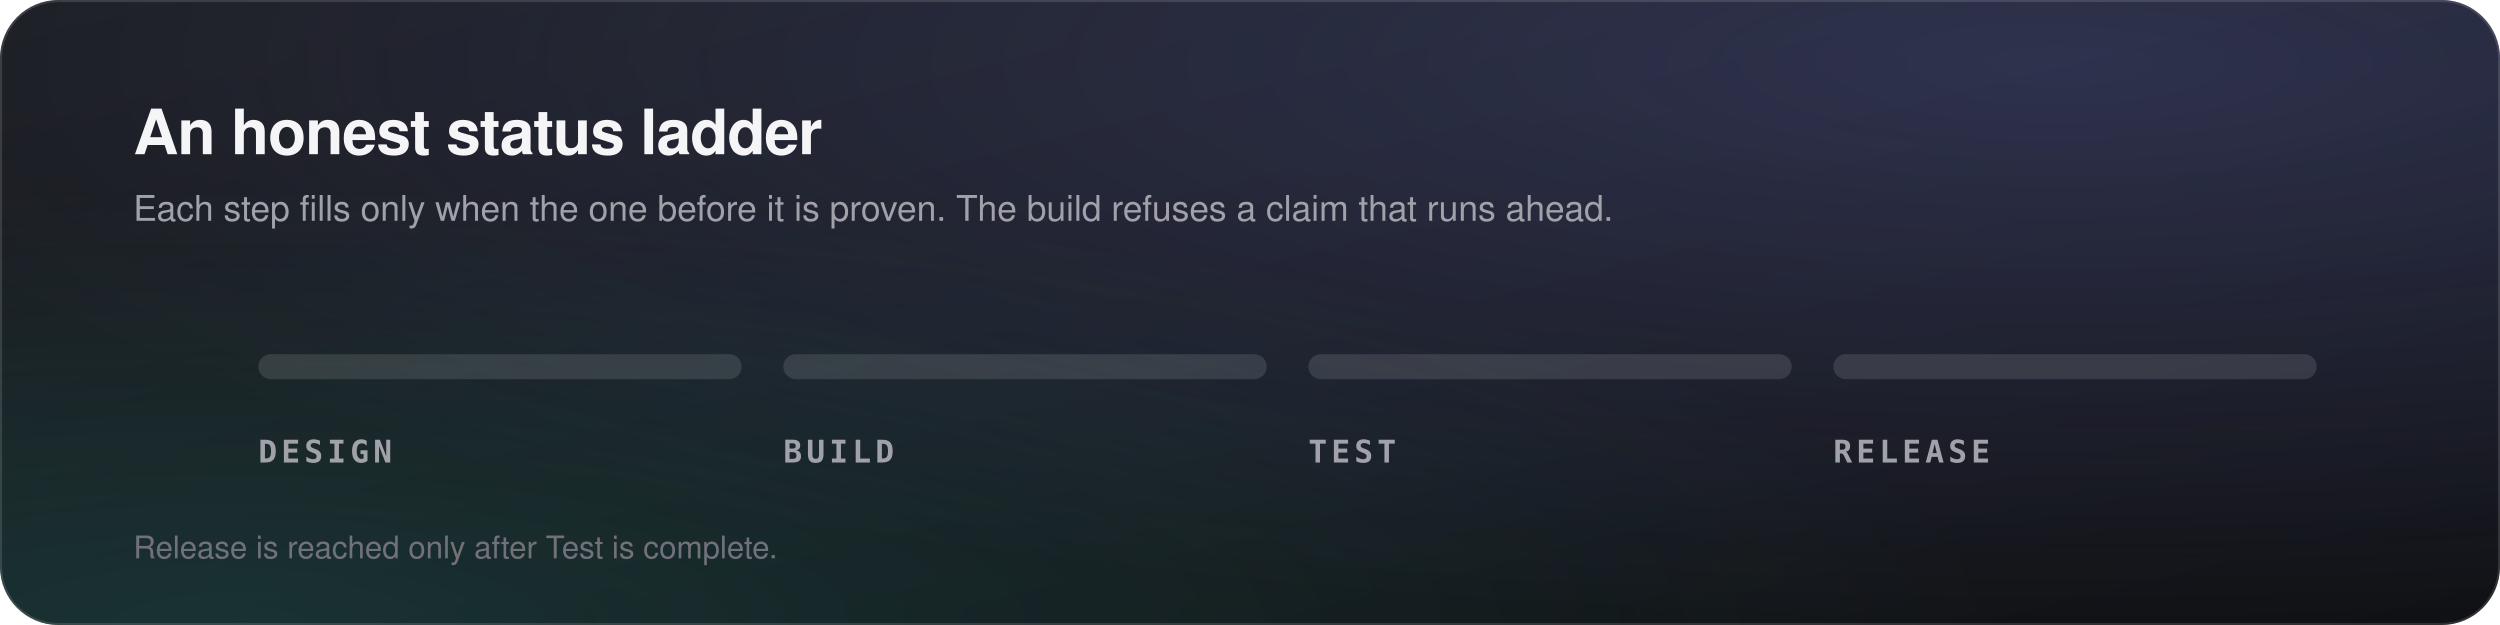
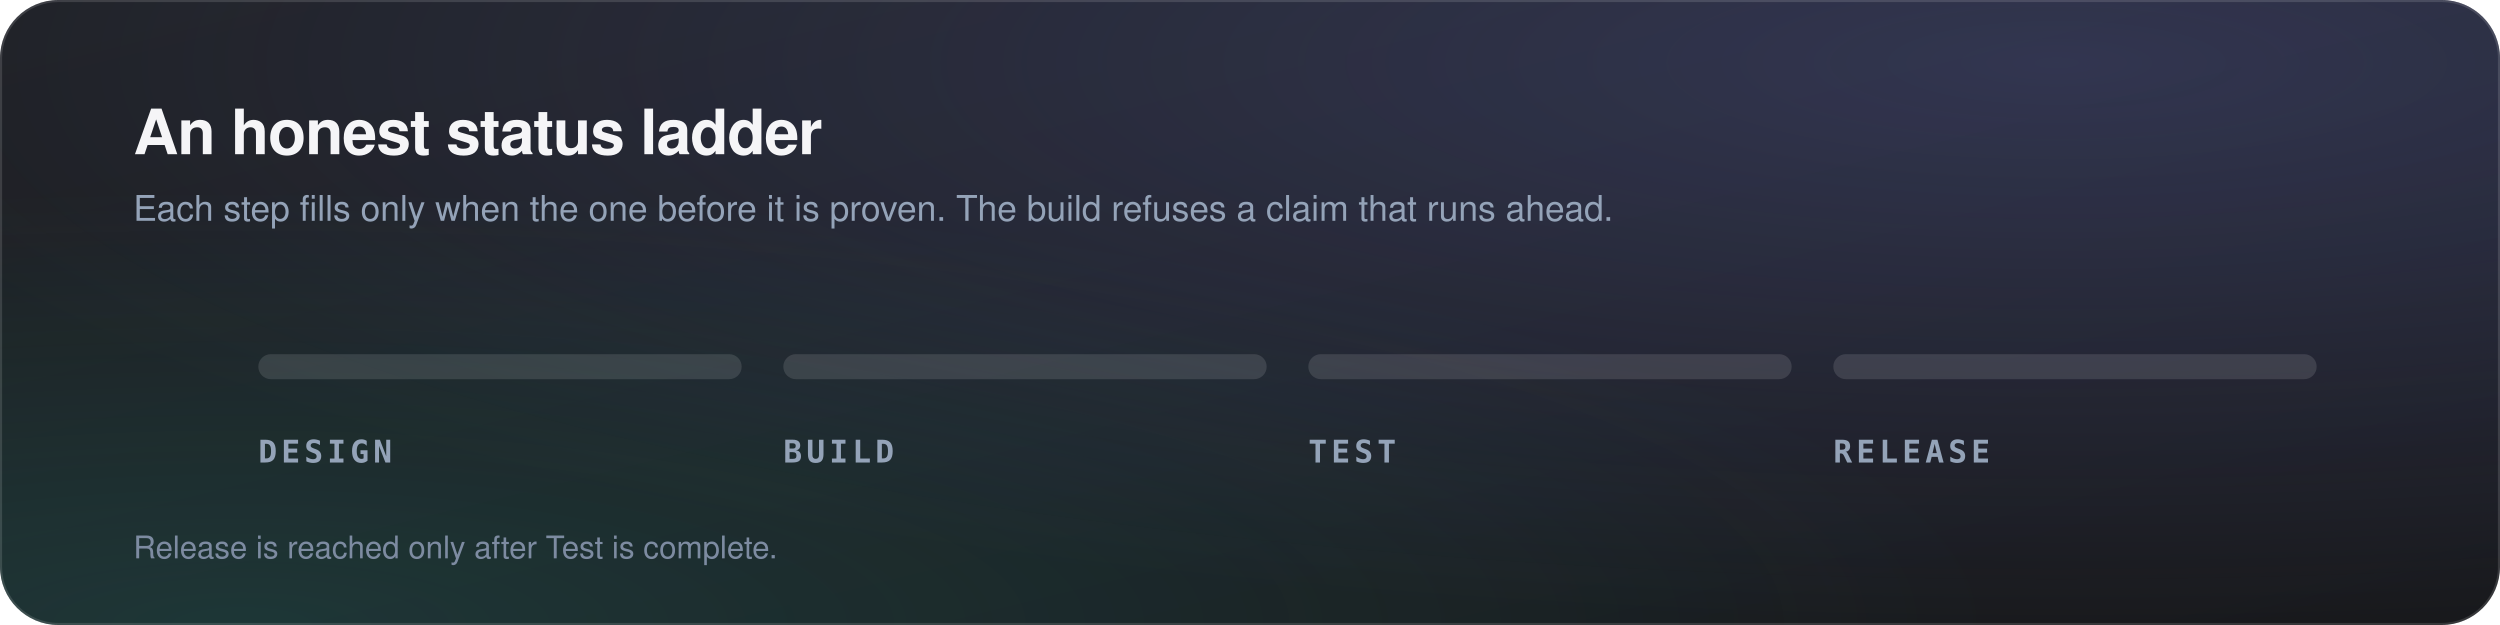
<svg xmlns="http://www.w3.org/2000/svg" viewBox="0 0 1200 300" width="1200" height="300" role="img" aria-label="Animated status ladder: Design, Build, Test and Release fill in order; Release only after Test.">
  <style>.f0{transform-origin:124px 0;transform:scaleX(0);animation:f0 9s infinite}@keyframes f0{0%,0.0%{transform:scaleX(0)}12.2%,88%{transform:scaleX(1)}100%{transform:scaleX(0)}}.c0{opacity:0;animation:c0 9s infinite}@keyframes c0{0%,12.2%{opacity:0}15.6%,88%{opacity:1}100%{opacity:0}}.f1{transform-origin:376px 0;transform:scaleX(0);animation:f1 9s infinite}@keyframes f1{0%,15.6%{transform:scaleX(0)}27.8%,88%{transform:scaleX(1)}100%{transform:scaleX(0)}}.c1{opacity:0;animation:c1 9s infinite}@keyframes c1{0%,27.8%{opacity:0}31.1%,88%{opacity:1}100%{opacity:0}}.f2{transform-origin:628px 0;transform:scaleX(0);animation:f2 9s infinite}@keyframes f2{0%,31.1%{transform:scaleX(0)}43.3%,88%{transform:scaleX(1)}100%{transform:scaleX(0)}}.c2{opacity:0;animation:c2 9s infinite}@keyframes c2{0%,43.3%{opacity:0}46.7%,88%{opacity:1}100%{opacity:0}}.f3{transform-origin:880px 0;transform:scaleX(0);animation:f3 9s infinite}@keyframes f3{0%,46.7%{transform:scaleX(0)}58.9%,88%{transform:scaleX(1)}100%{transform:scaleX(0)}}.c3{opacity:0;animation:c3 9s infinite}@keyframes c3{0%,58.9%{opacity:0}62.2%,88%{opacity:1}100%{opacity:0}}@media (prefers-reduced-motion: reduce){*{animation:none!important}}</style>
  <defs>
    <linearGradient id="bg" x1="0" y1="0" x2="1" y2="1">
-       <stop offset="0" stop-color="#1d1f24" />
-       <stop offset="1" stop-color="#101114" />
+       <stop offset="0" stop-color="#1f2125" />
+       <stop offset="1" stop-color="#18191c" />
    </linearGradient>
    <linearGradient id="accent" x1="0" y1="0" x2="1" y2="0">
      <stop offset="0" stop-color="#2dd4bf" />
      <stop offset=".5" stop-color="#818cf8" />
      <stop offset="1" stop-color="#c084fc" />
    </linearGradient>
    <radialGradient id="glow" cx=".82" cy=".1" r=".9">
      <stop offset="0" stop-color="#818cf8" stop-opacity=".22" />
      <stop offset="1" stop-color="#818cf8" stop-opacity="0" />
    </radialGradient>
    <radialGradient id="glow2" cx=".1" cy="1" r=".7">
      <stop offset="0" stop-color="#2dd4bf" stop-opacity=".14" />
      <stop offset="1" stop-color="#2dd4bf" stop-opacity="0" />
    </radialGradient>
  </defs>
  <rect width="1200" height="300" rx="28" fill="url(#bg)" />
  <rect width="1200" height="300" rx="28" fill="url(#glow)" />
  <rect width="1200" height="300" rx="28" fill="url(#glow2)" />
  <rect x=".5" y=".5" width="1199" height="299" rx="27.5" fill="none" stroke="rgba(255,255,255,0.13)" />
  <text x="64" y="74" font-family="-apple-system, BlinkMacSystemFont, 'Segoe UI', Helvetica, Arial, sans-serif" font-size="30" font-weight="700" fill="#f5f5f7" text-anchor="start" letter-spacing="-0.5">An honest status ladder</text>
-   <text x="64" y="106" font-family="-apple-system, BlinkMacSystemFont, 'Segoe UI', Helvetica, Arial, sans-serif" font-size="17" font-weight="400" fill="#a1a1aa" text-anchor="start" letter-spacing="0">Each step fills only when the one before it is proven. The build refuses a claim that runs ahead.</text>
+   <text x="64" y="106" font-family="-apple-system, BlinkMacSystemFont, 'Segoe UI', Helvetica, Arial, sans-serif" font-size="17" font-weight="400" fill="#94a3b8" text-anchor="start" letter-spacing="0">Each step fills only when the one before it is proven. The build refuses a claim that runs ahead.</text>
  <rect x="124" y="170" width="232" height="12" rx="6" fill="rgba(255,255,255,.12)" />
  <rect class="f0" x="124" y="170" width="232" height="12" rx="6" fill="#34d399" />
-   <text x="124" y="222" font-family="SFMono-Regular, Menlo, Consolas, monospace" font-size="15" font-weight="600" fill="#a1a1aa" text-anchor="start" letter-spacing="2">DESIGN</text>
+   <text x="124" y="222" font-family="SFMono-Regular, Menlo, Consolas, monospace" font-size="15" font-weight="600" fill="#94a3b8" text-anchor="start" letter-spacing="2">DESIGN</text>
  <g class="c0">
    <circle cx="338" cy="216" r="11" fill="#34d399" />
    <path d="M332 216 l4 4 l8 -9" fill="none" stroke="#0b1210" stroke-width="2.4" stroke-linecap="round" stroke-linejoin="round" />
  </g>
  <rect x="376" y="170" width="232" height="12" rx="6" fill="rgba(255,255,255,.12)" />
  <rect class="f1" x="376" y="170" width="232" height="12" rx="6" fill="#34d399" />
-   <text x="376" y="222" font-family="SFMono-Regular, Menlo, Consolas, monospace" font-size="15" font-weight="600" fill="#a1a1aa" text-anchor="start" letter-spacing="2">BUILD</text>
+   <text x="376" y="222" font-family="SFMono-Regular, Menlo, Consolas, monospace" font-size="15" font-weight="600" fill="#94a3b8" text-anchor="start" letter-spacing="2">BUILD</text>
  <g class="c1">
    <circle cx="590" cy="216" r="11" fill="#34d399" />
    <path d="M584 216 l4 4 l8 -9" fill="none" stroke="#0b1210" stroke-width="2.4" stroke-linecap="round" stroke-linejoin="round" />
  </g>
  <rect x="628" y="170" width="232" height="12" rx="6" fill="rgba(255,255,255,.12)" />
  <rect class="f2" x="628" y="170" width="232" height="12" rx="6" fill="#34d399" />
-   <text x="628" y="222" font-family="SFMono-Regular, Menlo, Consolas, monospace" font-size="15" font-weight="600" fill="#a1a1aa" text-anchor="start" letter-spacing="2">TEST</text>
+   <text x="628" y="222" font-family="SFMono-Regular, Menlo, Consolas, monospace" font-size="15" font-weight="600" fill="#94a3b8" text-anchor="start" letter-spacing="2">TEST</text>
  <g class="c2">
    <circle cx="842" cy="216" r="11" fill="#34d399" />
    <path d="M836 216 l4 4 l8 -9" fill="none" stroke="#0b1210" stroke-width="2.4" stroke-linecap="round" stroke-linejoin="round" />
  </g>
  <rect x="880" y="170" width="232" height="12" rx="6" fill="rgba(255,255,255,.12)" />
  <rect class="f3" x="880" y="170" width="232" height="12" rx="6" fill="#2dd4bf" />
-   <text x="880" y="222" font-family="SFMono-Regular, Menlo, Consolas, monospace" font-size="15" font-weight="600" fill="#a1a1aa" text-anchor="start" letter-spacing="2">RELEASE</text>
+   <text x="880" y="222" font-family="SFMono-Regular, Menlo, Consolas, monospace" font-size="15" font-weight="600" fill="#94a3b8" text-anchor="start" letter-spacing="2">RELEASE</text>
  <g class="c3">
    <circle cx="1094" cy="216" r="11" fill="#2dd4bf" />
    <path d="M1088 216 l4 4 l8 -9" fill="none" stroke="#0b1210" stroke-width="2.4" stroke-linecap="round" stroke-linejoin="round" />
  </g>
-   <text x="64" y="268" font-family="-apple-system, BlinkMacSystemFont, 'Segoe UI', Helvetica, Arial, sans-serif" font-size="15" font-weight="400" fill="#71717a" text-anchor="start" letter-spacing="0">Release is reached only after Test is complete.</text>
+   <text x="64" y="268" font-family="-apple-system, BlinkMacSystemFont, 'Segoe UI', Helvetica, Arial, sans-serif" font-size="15" font-weight="400" fill="#7d8ba1" text-anchor="start" letter-spacing="0">Release is reached only after Test is complete.</text>
</svg>
